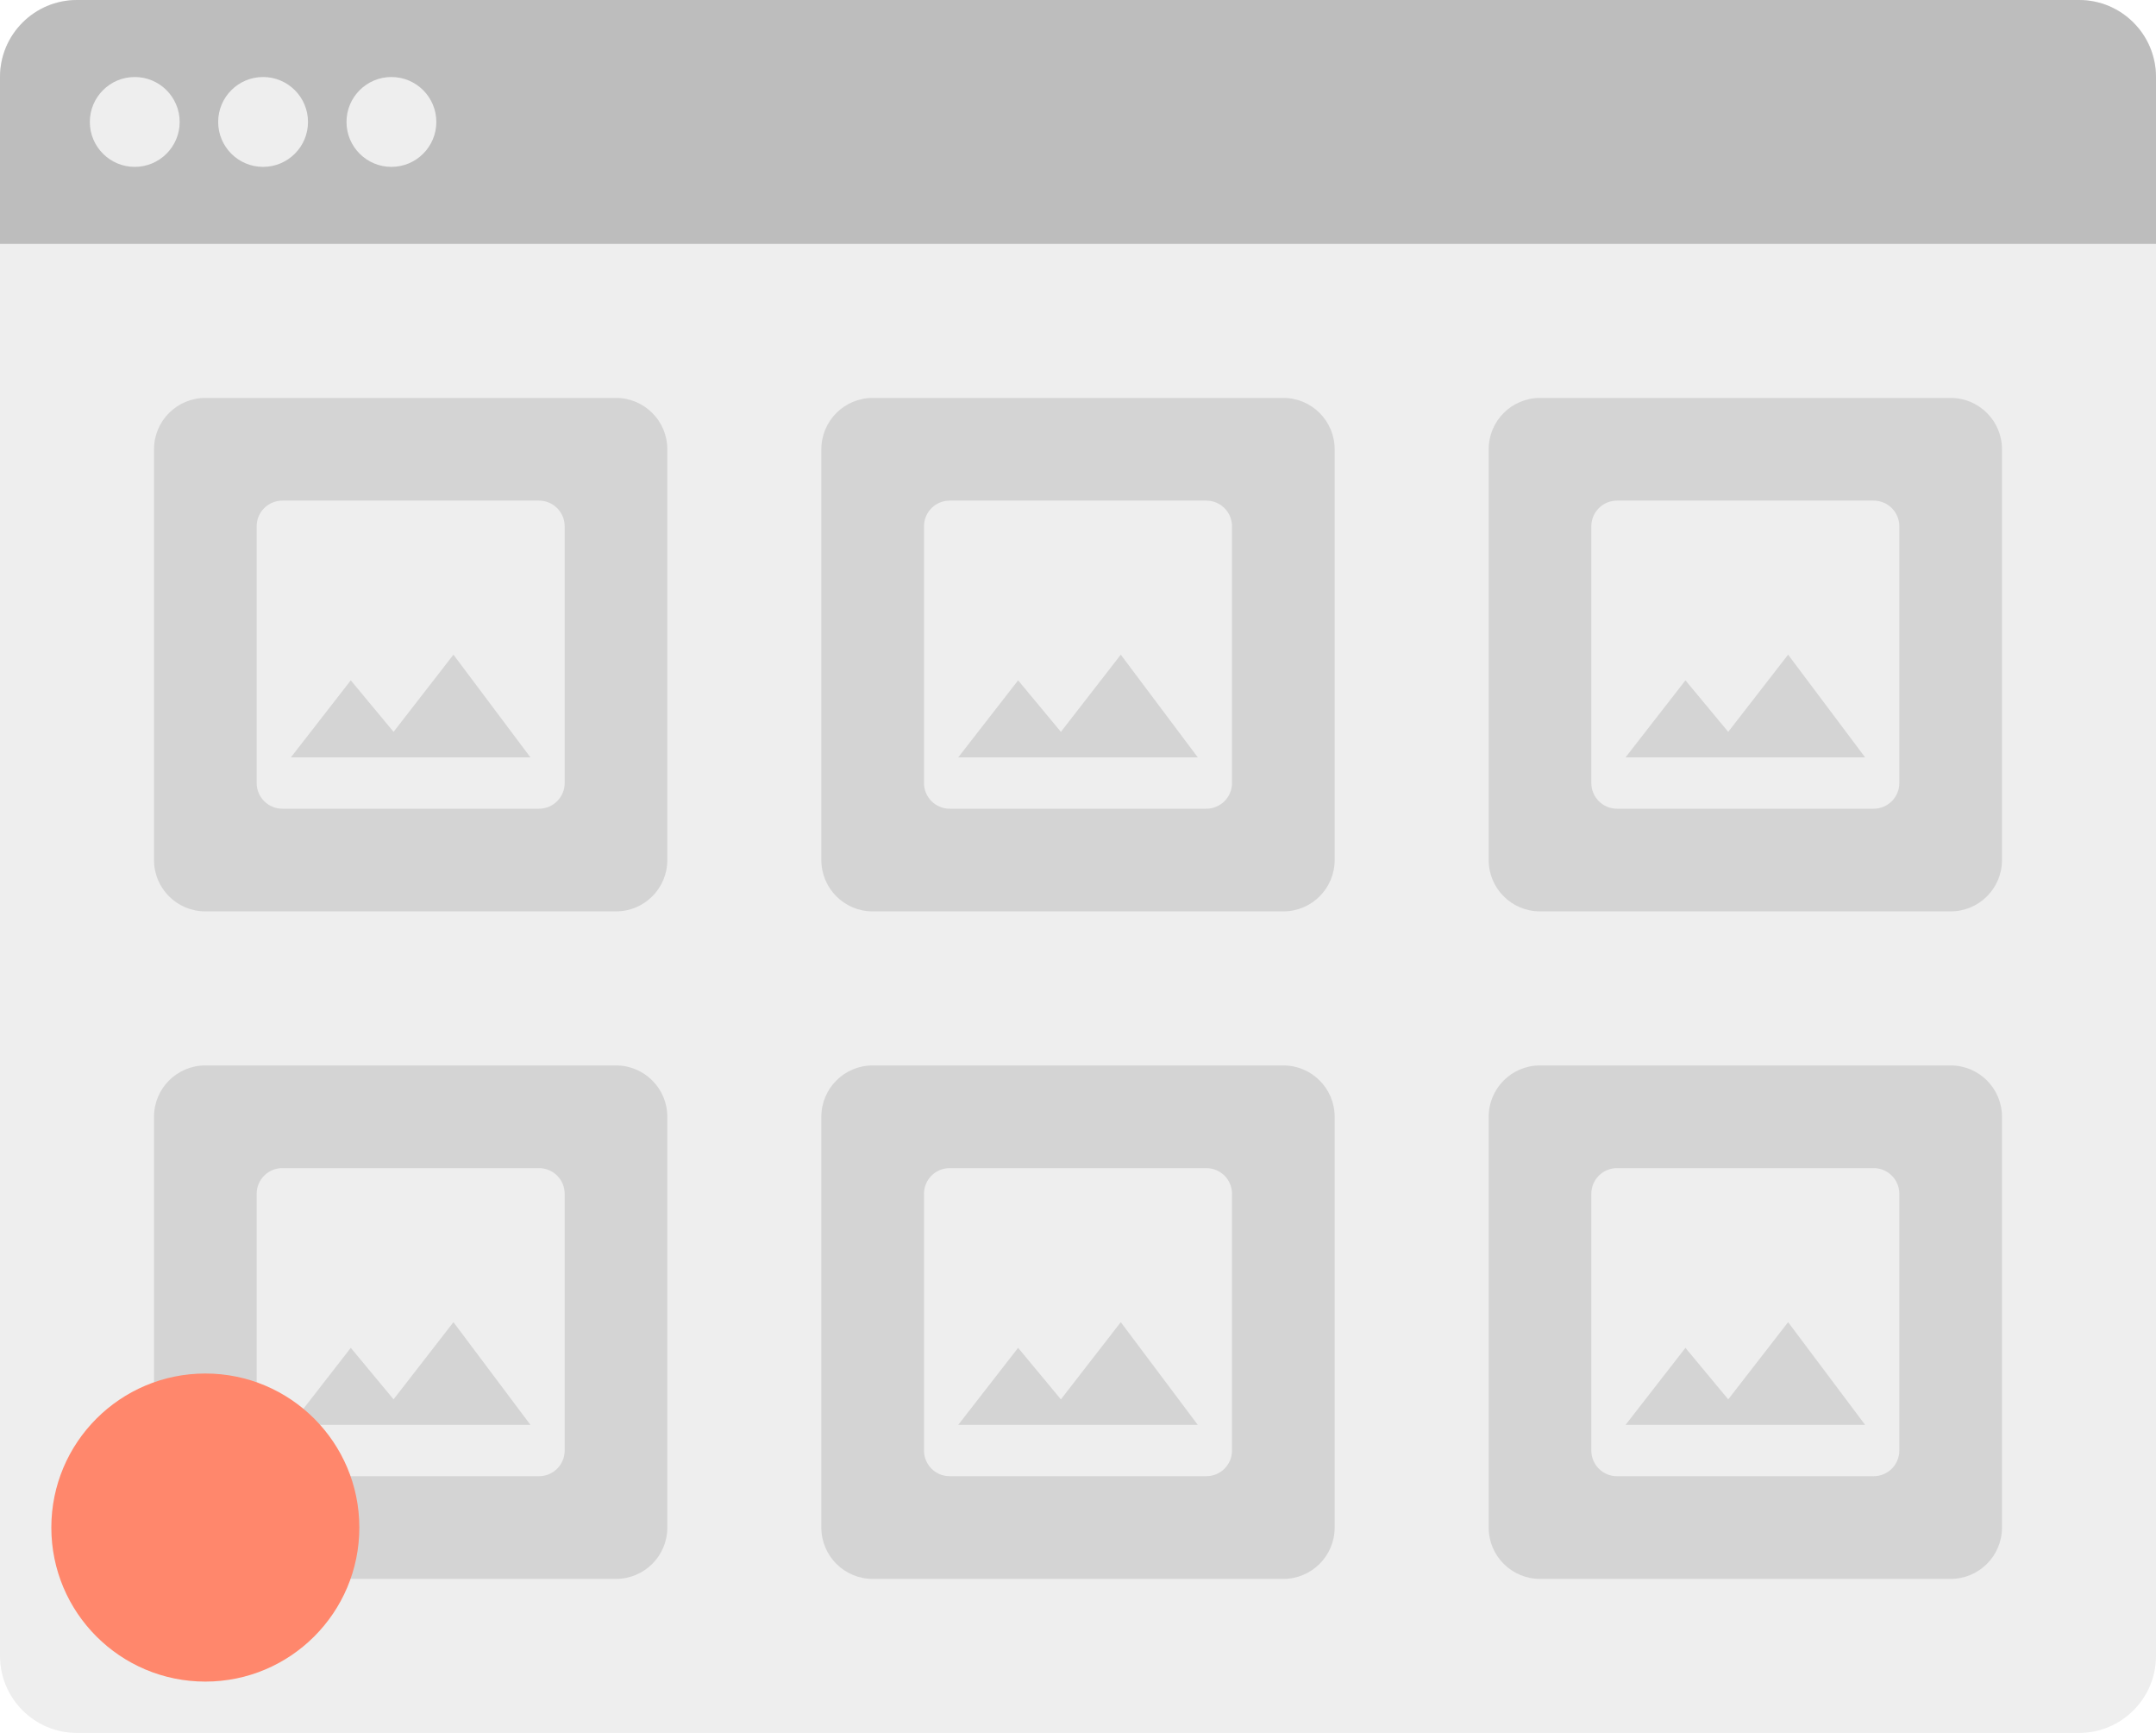
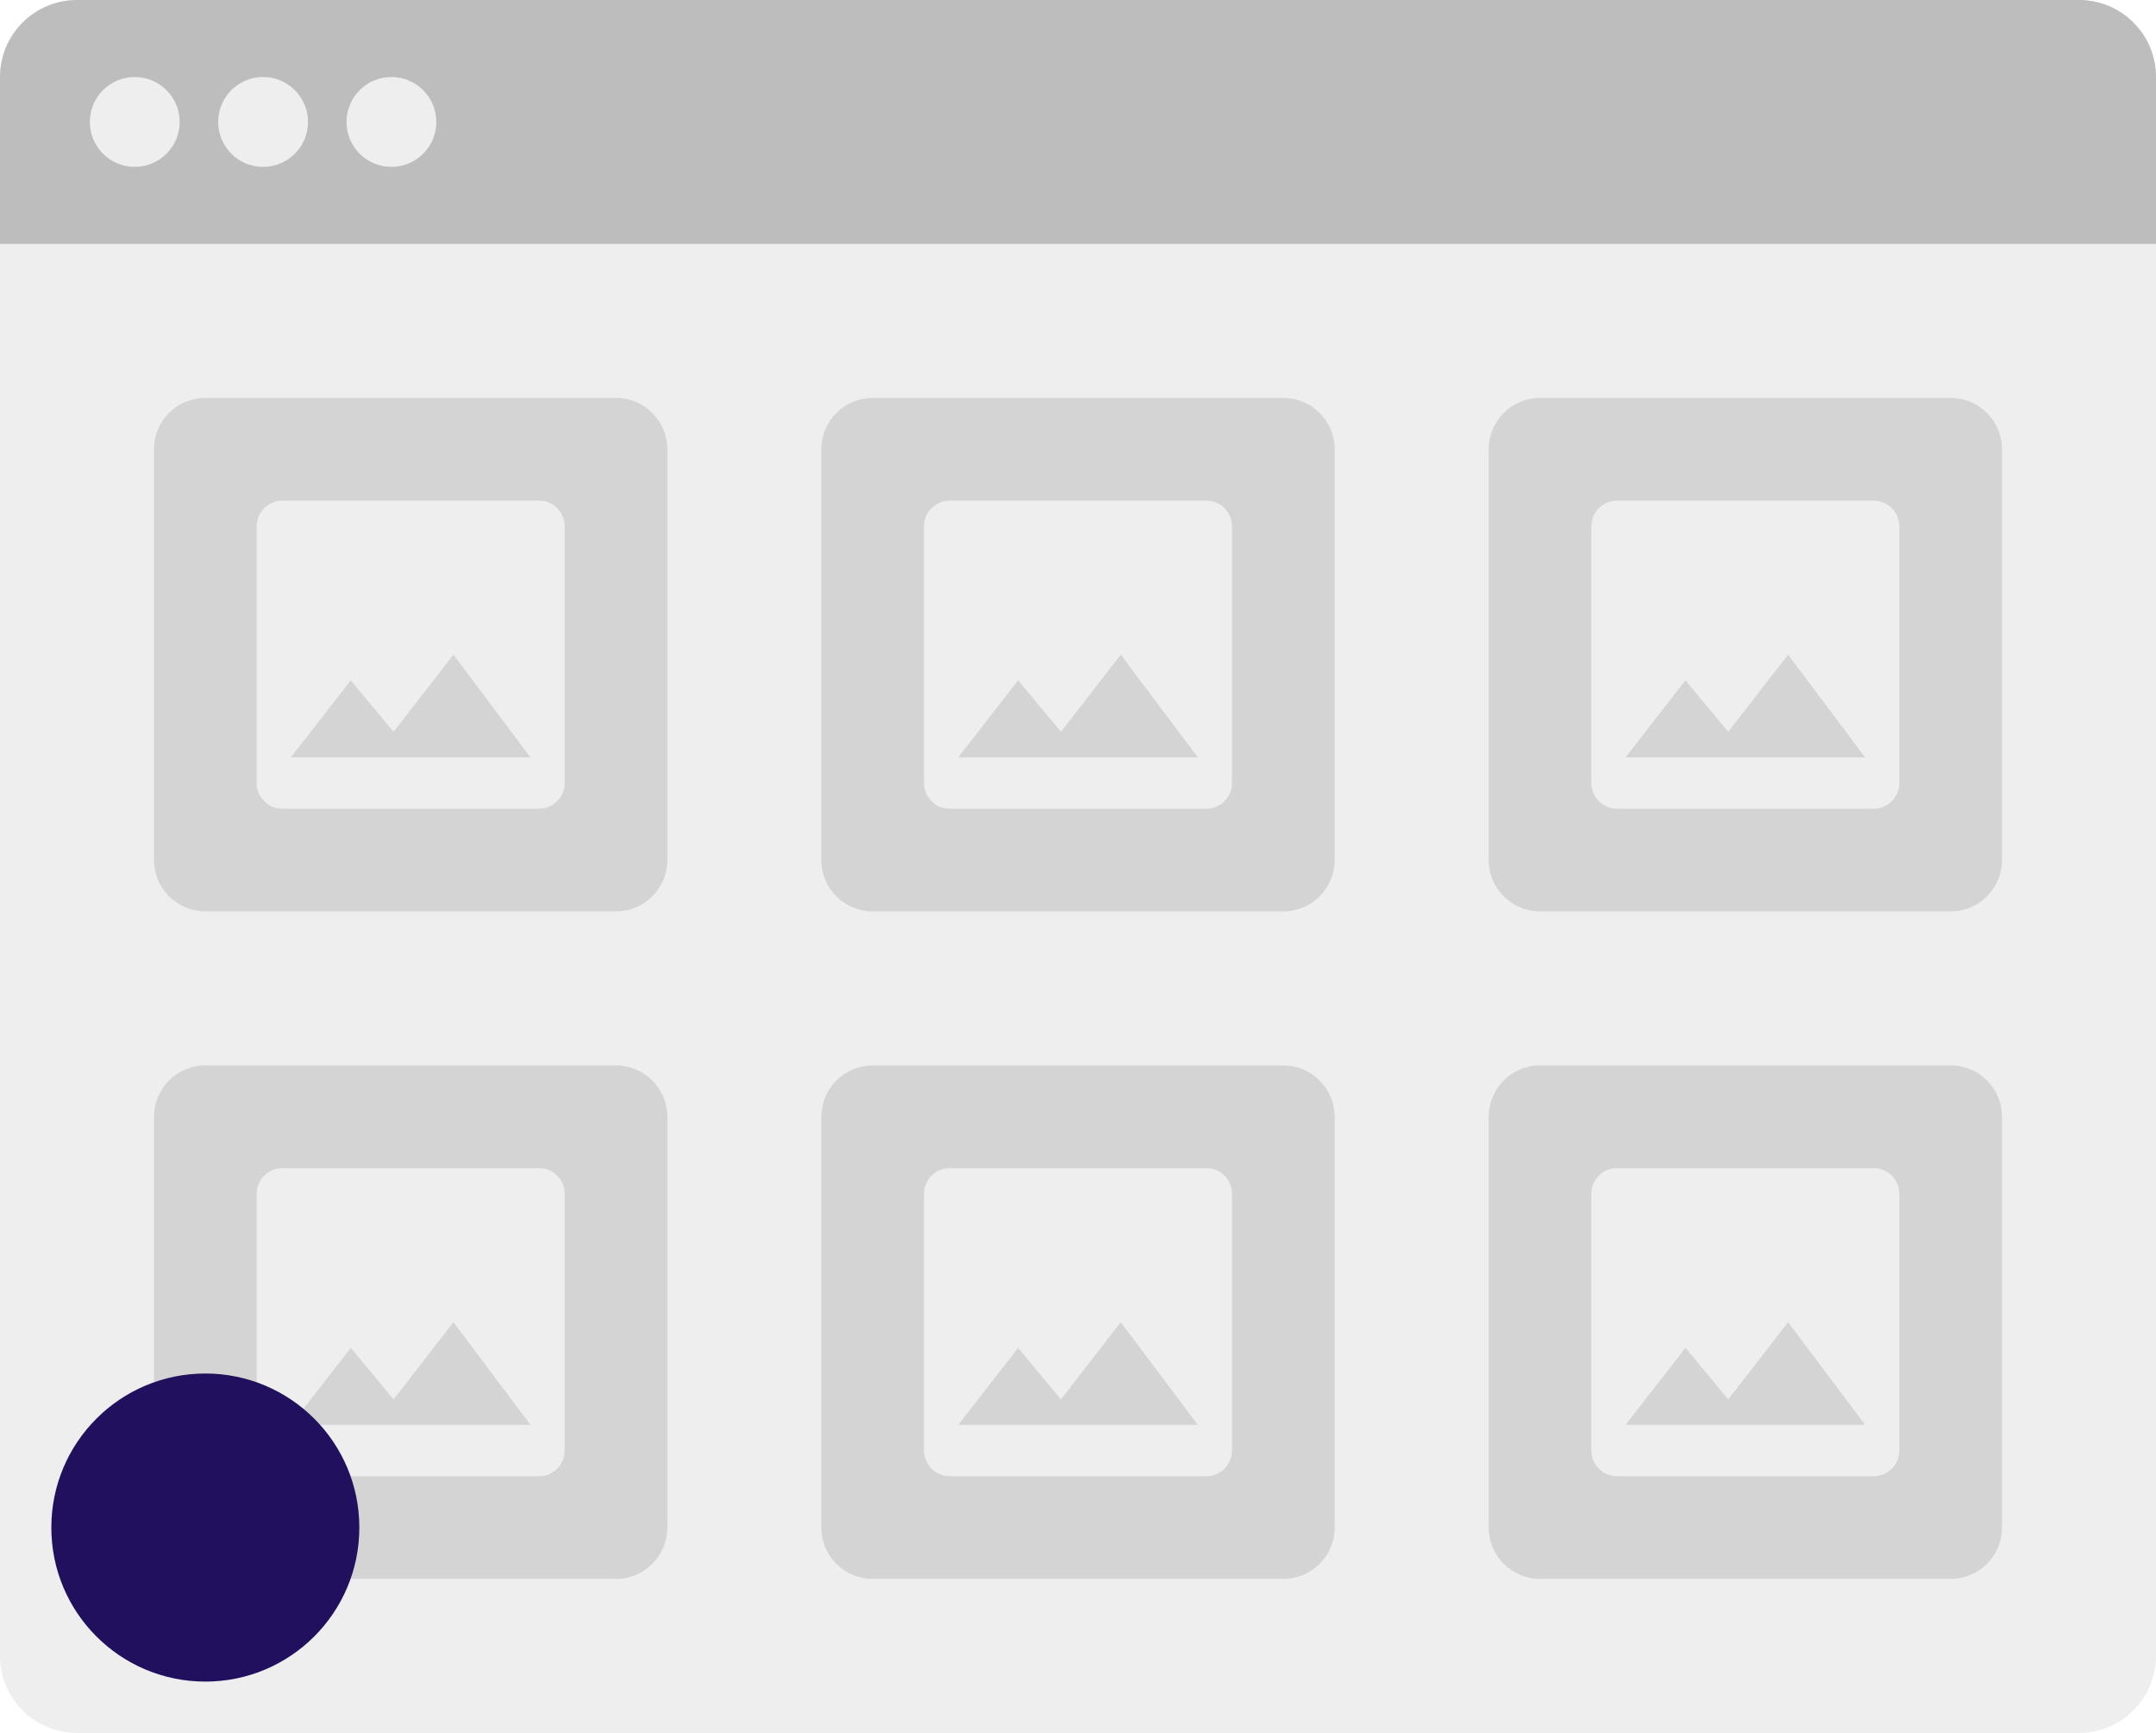
<svg xmlns="http://www.w3.org/2000/svg" width="168" height="135" viewBox="0 0 168 135" fill="none">
  <path d="M0 6C0 2.686 2.686 0 6 0H162C165.314 0 168 2.686 168 6V129C168 132.314 165.314 135 162 135H6C2.686 135 0 132.314 0 129V6Z" fill="#EEEEEE" />
  <path d="M0 6C0 2.686 2.686 0 6 0H162C165.314 0 168 2.686 168 6V19H0V6Z" fill="#BDBDBD" />
  <path fill-rule="evenodd" clip-rule="evenodd" d="M10.5 13C12.433 13 14 11.433 14 9.5C14 7.567 12.433 6 10.5 6C8.567 6 7 7.567 7 9.5C7 11.433 8.567 13 10.5 13ZM20.5 13C22.433 13 24 11.433 24 9.5C24 7.567 22.433 6 20.5 6C18.567 6 17 7.567 17 9.5C17 11.433 18.567 13 20.5 13ZM34 9.5C34 11.433 32.433 13 30.5 13C28.567 13 27 11.433 27 9.5C27 7.567 28.567 6 30.5 6C32.433 6 34 7.567 34 9.5Z" fill="#EEEEEE" />
  <path d="M48 31H16C13.791 31 12 32.791 12 35V67C12 69.209 13.791 71 16 71H48C50.209 71 52 69.209 52 67V35C52 32.791 50.209 31 48 31Z" fill="#9E9E9E" fill-opacity="0.32" />
  <path fill-rule="evenodd" clip-rule="evenodd" d="M22 39C20.895 39 20 39.895 20 41V61C20 62.105 20.895 63 22 63H42C43.105 63 44 62.105 44 61V41C44 39.895 43.105 39 42 39H22ZM35.333 51L30.667 57.013L27.333 53L22.667 59H41.333L35.333 51Z" fill="#EEEEEE" />
  <path d="M100 31H68C65.791 31 64 32.791 64 35V67C64 69.209 65.791 71 68 71H100C102.209 71 104 69.209 104 67V35C104 32.791 102.209 31 100 31Z" fill="#9E9E9E" fill-opacity="0.32" />
  <path fill-rule="evenodd" clip-rule="evenodd" d="M74 39C72.895 39 72 39.895 72 41V61C72 62.105 72.895 63 74 63H94C95.105 63 96 62.105 96 61V41C96 39.895 95.105 39 94 39H74ZM87.333 51L82.667 57.013L79.333 53L74.667 59H93.333L87.333 51Z" fill="#EEEEEE" />
  <path d="M152 31H120C117.791 31 116 32.791 116 35V67C116 69.209 117.791 71 120 71H152C154.209 71 156 69.209 156 67V35C156 32.791 154.209 31 152 31Z" fill="#9E9E9E" fill-opacity="0.32" />
  <path fill-rule="evenodd" clip-rule="evenodd" d="M126 39C124.895 39 124 39.895 124 41V61C124 62.105 124.895 63 126 63H146C147.105 63 148 62.105 148 61V41C148 39.895 147.105 39 146 39H126ZM139.333 51L134.667 57.013L131.333 53L126.667 59H145.333L139.333 51Z" fill="#EEEEEE" />
  <path d="M48 83H16C13.791 83 12 84.791 12 87V119C12 121.209 13.791 123 16 123H48C50.209 123 52 121.209 52 119V87C52 84.791 50.209 83 48 83Z" fill="#9E9E9E" fill-opacity="0.32" />
  <path fill-rule="evenodd" clip-rule="evenodd" d="M22 91C20.895 91 20 91.895 20 93V113C20 114.105 20.895 115 22 115H42C43.105 115 44 114.105 44 113V93C44 91.895 43.105 91 42 91H22ZM35.333 103L30.667 109.013L27.333 105L22.667 111H41.333L35.333 103Z" fill="#EEEEEE" />
  <path d="M100 83H68C65.791 83 64 84.791 64 87V119C64 121.209 65.791 123 68 123H100C102.209 123 104 121.209 104 119V87C104 84.791 102.209 83 100 83Z" fill="#9E9E9E" fill-opacity="0.32" />
  <path fill-rule="evenodd" clip-rule="evenodd" d="M74 91C72.895 91 72 91.895 72 93V113C72 114.105 72.895 115 74 115H94C95.105 115 96 114.105 96 113V93C96 91.895 95.105 91 94 91H74ZM87.333 103L82.667 109.013L79.333 105L74.667 111H93.333L87.333 103Z" fill="#EEEEEE" />
  <path d="M152 83H120C117.791 83 116 84.791 116 87V119C116 121.209 117.791 123 120 123H152C154.209 123 156 121.209 156 119V87C156 84.791 154.209 83 152 83Z" fill="#9E9E9E" fill-opacity="0.32" />
  <path fill-rule="evenodd" clip-rule="evenodd" d="M126 91C124.895 91 124 91.895 124 93V113C124 114.105 124.895 115 126 115H146C147.105 115 148 114.105 148 113V93C148 91.895 147.105 91 146 91H126ZM139.333 103L134.667 109.013L131.333 105L126.667 111H145.333L139.333 103Z" fill="#EEEEEE" />
-   <circle cx="16" cy="119" r="12" fill="#FF876C" />
+   <circle cx="16" cy="119" r="12" fill="#21105d" />
</svg>
